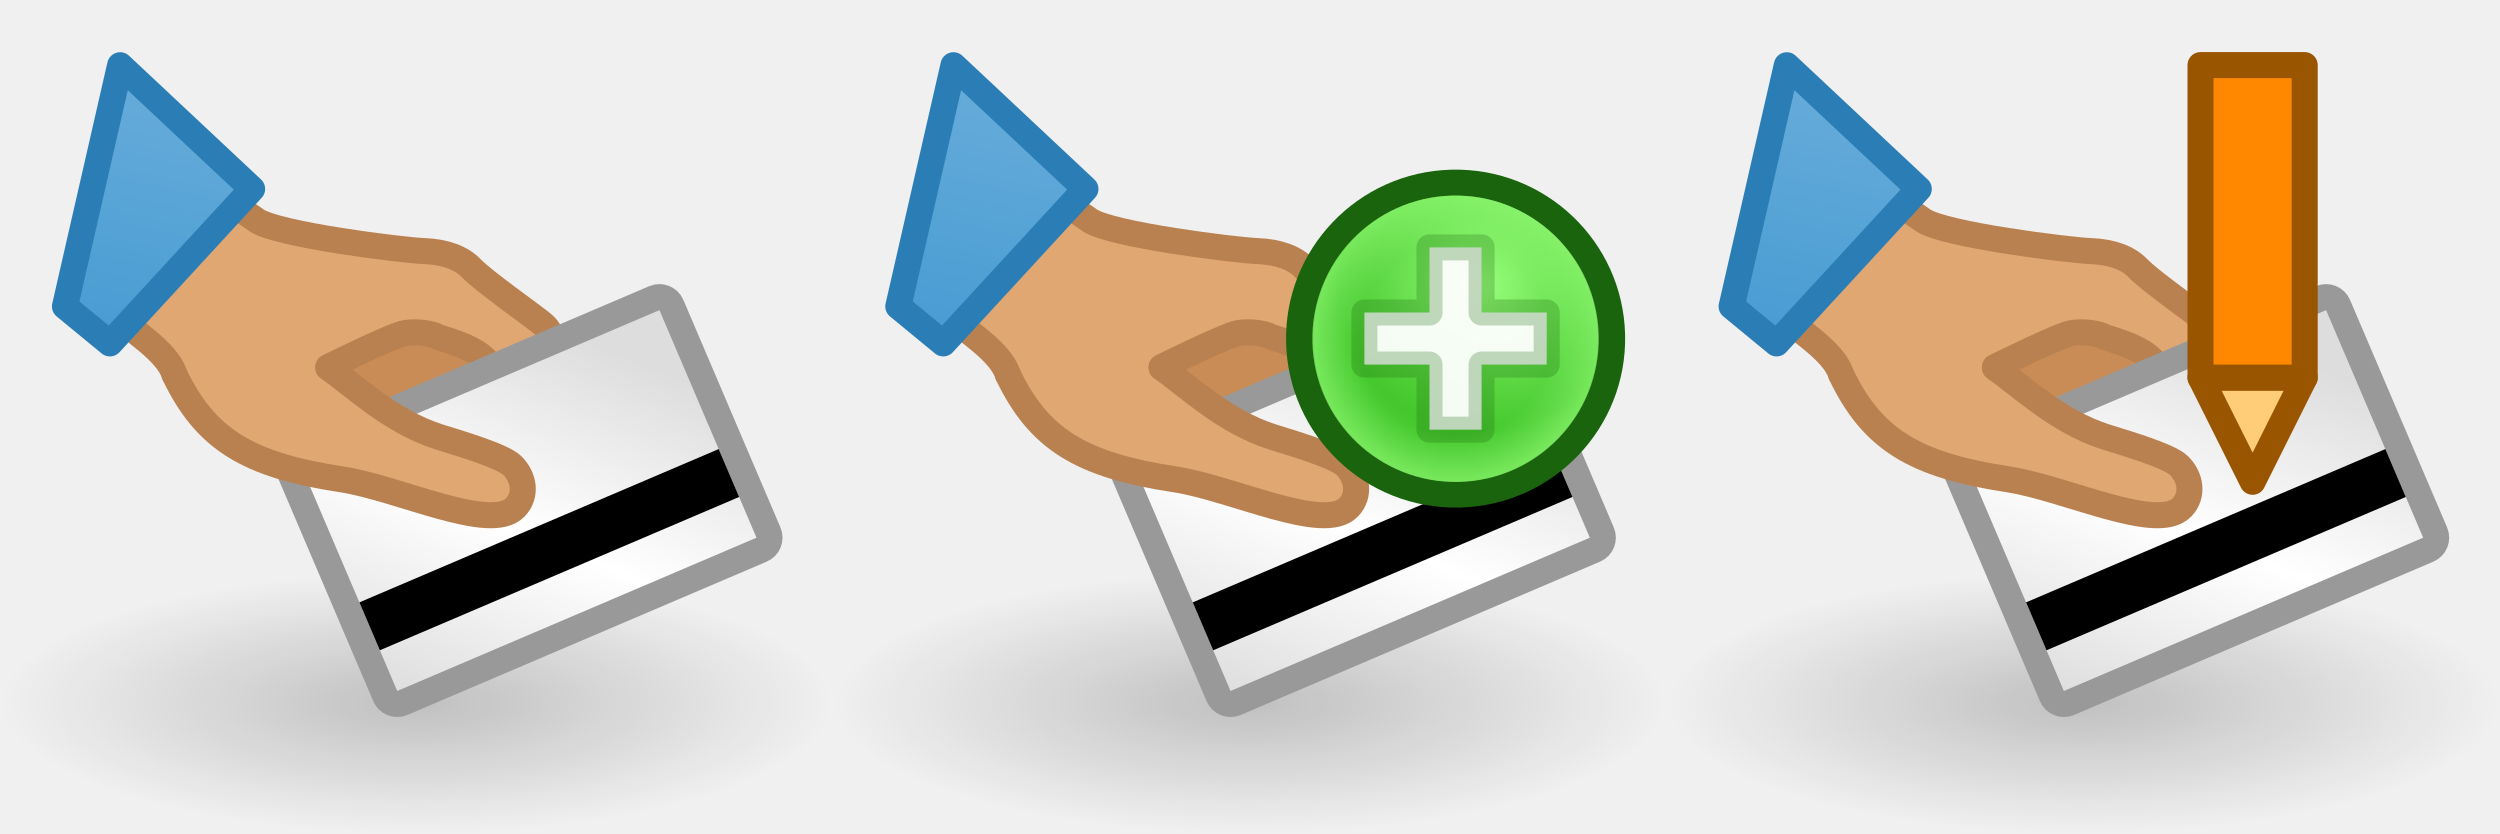
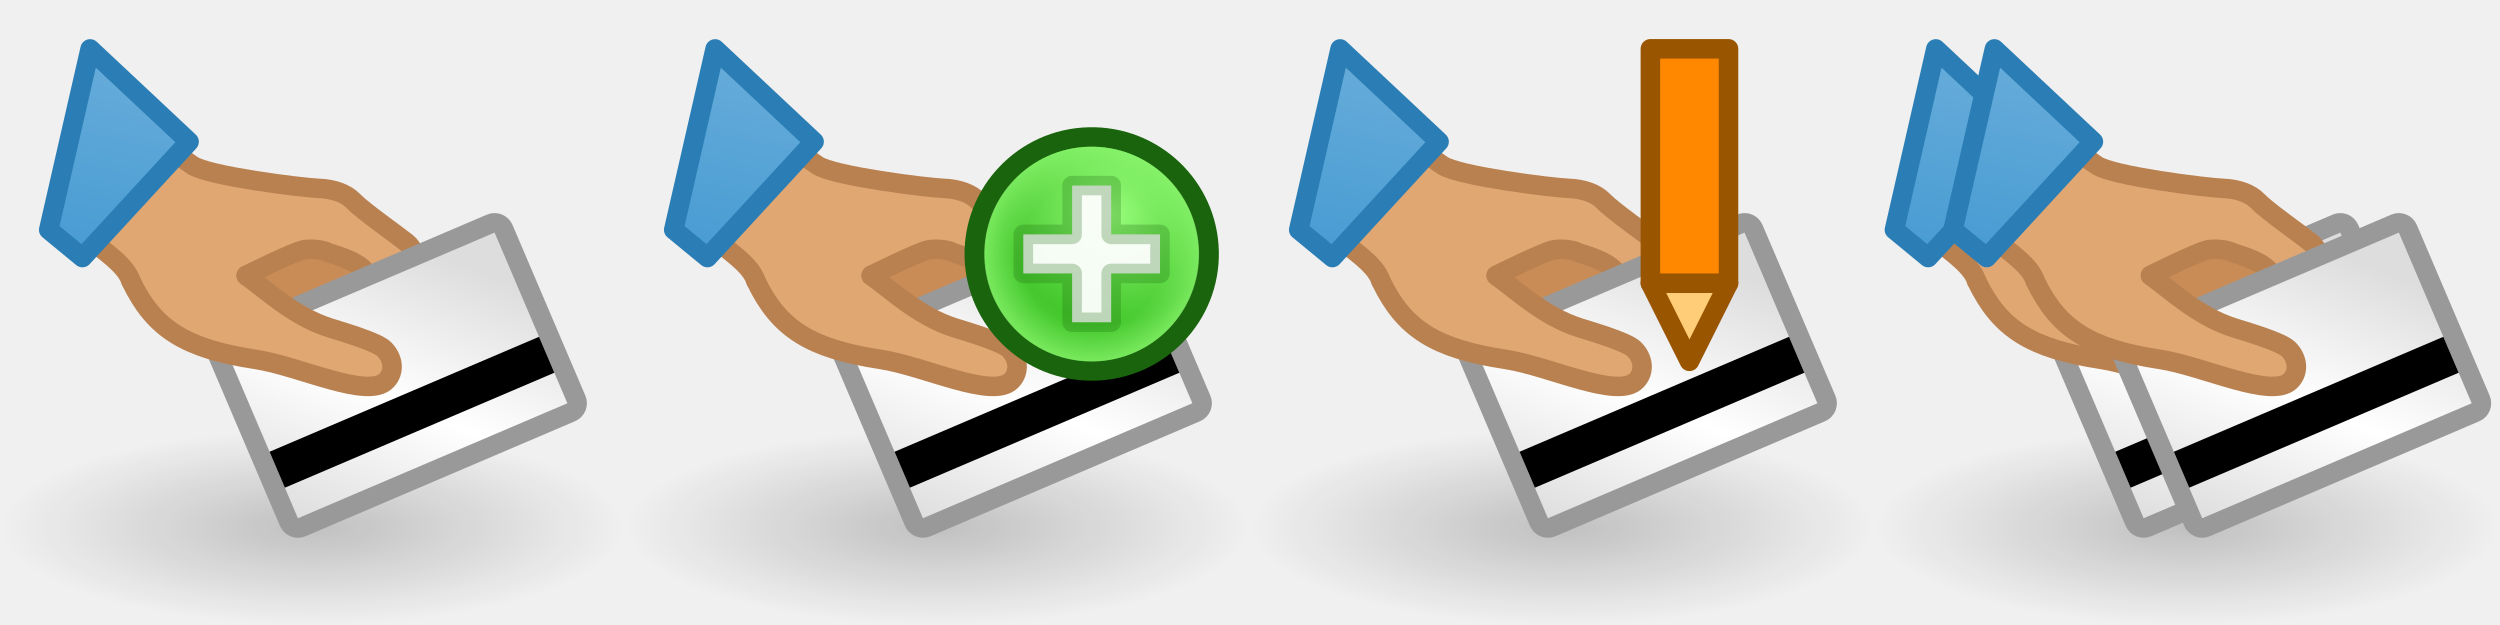
- <svg xmlns="http://www.w3.org/2000/svg" xmlns:xlink="http://www.w3.org/1999/xlink" version="1.1" width="96" height="32" id="svg11864">
+ <svg xmlns="http://www.w3.org/2000/svg" xmlns:xlink="http://www.w3.org/1999/xlink" version="1.1" width="128" height="32" id="svg11864">
  <defs id="defs11866">
    <linearGradient id="linearGradient6941">
      <stop style="stop-color:#dddddd;stop-opacity:1;" offset="0" id="stop6943" />
      <stop id="stop6949" offset="0.5" style="stop-color:#ffffff;stop-opacity:1;" />
      <stop style="stop-color:#dddddd;stop-opacity:1;" offset="1" id="stop6945" />
    </linearGradient>
    <linearGradient id="linearGradient3592-9-6">
      <stop id="stop3594-6-5" style="stop-color:#000000;stop-opacity:0.2" offset="0" />
      <stop id="stop3596-3-6" style="stop-color:#000000;stop-opacity:0" offset="1" />
    </linearGradient>
    <linearGradient id="linearGradient7187-9">
      <stop id="stop7189-3" style="stop-color:#6aaedb;stop-opacity:1" offset="0" />
      <stop id="stop7191-6" style="stop-color:#499cd3;stop-opacity:1" offset="1" />
    </linearGradient>
    <radialGradient cx="2873.21" cy="11.074" r="6.25" fx="2873.21" fy="11.074" id="radialGradient4943" xlink:href="#linearGradient5195-0-3" gradientUnits="userSpaceOnUse" gradientTransform="matrix(0.8447221,-1.3923892e-6,1.3343892e-6,0.8814524,446.1461,1.239711)" />
    <linearGradient id="linearGradient5195-0-3">
      <stop id="stop5197-6-6" style="stop-color:#9bff7e;stop-opacity:1" offset="0" />
      <stop id="stop5199-2-2-6" style="stop-color:#2fba18;stop-opacity:1" offset="1" />
    </linearGradient>
    <radialGradient cx="2889" cy="5.5" r="5.5" fx="2889" fy="5.5" id="radialGradient4945" xlink:href="#linearGradient4073-4" gradientUnits="userSpaceOnUse" />
    <linearGradient id="linearGradient4073-4">
      <stop id="stop4075-1" style="stop-color:#9bff7e;stop-opacity:0" offset="0" />
      <stop id="stop4081-5" style="stop-color:#9bff7e;stop-opacity:0.224" offset="0.676" />
      <stop id="stop4077-9" style="stop-color:#9bff7e;stop-opacity:0.677" offset="1" />
    </linearGradient>
-     <radialGradient xlink:href="#linearGradient3592-9-6" id="radialGradient3149" gradientUnits="userSpaceOnUse" gradientTransform="matrix(1,0,0,0.3125,-2.0000745e-4,18.5626)" cx="16" cy="27" fx="16" fy="27" r="16" />
-     <linearGradient xlink:href="#linearGradient6941" id="linearGradient3151" gradientUnits="userSpaceOnUse" x1="10" y1="10" x2="21" y2="21" />
-     <linearGradient xlink:href="#linearGradient7187-9" id="linearGradient3153" gradientUnits="userSpaceOnUse" gradientTransform="matrix(-0.9747989,-0.2230854,-0.2230854,0.9747989,2761.01,-455.8181)" x1="2583.688" y1="1060.685" x2="2583.688" y2="1071.685" />
+     <radialGradient xlink:href="#linearGradient3592-9-6" id="radialGradient3160" gradientUnits="userSpaceOnUse" gradientTransform="matrix(1,0,0,0.3125,95.9998,18.56262)" cx="16" cy="27" fx="16" fy="27" r="16" />
+     <radialGradient xlink:href="#linearGradient3592-9-6" id="radialGradient3036" gradientUnits="userSpaceOnUse" gradientTransform="matrix(1,0,0,0.3125,-2.0000745e-4,18.5626)" cx="16" cy="27" fx="16" fy="27" r="16" />
+     <linearGradient xlink:href="#linearGradient6941" id="linearGradient3038" gradientUnits="userSpaceOnUse" x1="10" y1="10" x2="21" y2="21" />
+     <linearGradient xlink:href="#linearGradient7187-9" id="linearGradient3040" gradientUnits="userSpaceOnUse" gradientTransform="matrix(-0.9747989,-0.2230854,-0.2230854,0.9747989,2761.01,-455.8181)" x1="2583.688" y1="1060.685" x2="2583.688" y2="1071.685" />
+     <linearGradient xlink:href="#linearGradient6941" id="linearGradient3042" gradientUnits="userSpaceOnUse" x1="10" y1="10" x2="21" y2="21" />
+     <linearGradient xlink:href="#linearGradient7187-9" id="linearGradient3044" gradientUnits="userSpaceOnUse" gradientTransform="matrix(-0.9747989,-0.2230854,-0.2230854,0.9747989,2761.01,-455.8181)" x1="2583.688" y1="1060.685" x2="2583.688" y2="1071.685" />
  </defs>
  <g id="g5534">
-     <rect style="fill:url(#radialGradient3149);fill-opacity:1;fill-rule:evenodd;stroke:none" id="use12081" y="22" x="0" height="10" width="32" />
+     <rect style="fill:url(#radialGradient3036);fill-opacity:1;fill-rule:evenodd;stroke:none" id="use12081" y="22" x="0" height="10" width="32" />
    <g id="g5527">
      <path style="fill:#e1a773;fill-opacity:1;stroke:#ba8150;stroke-width:1;stroke-linecap:round;stroke-linejoin:round;stroke-miterlimit:4;stroke-opacity:1;stroke-dasharray:none" d="m 15.696,21.191 4.962,-4.973 c 0,0 0.537,-1.901 0.511,-2.551 -0.026,-0.65 0.079,-0.898 -0.357,-1.251 C 20.377,12.062 18.573,10.798 18.088,10.292 17.725,9.912 17.101,9.672 16.291,9.642 15.481,9.613 10.648,9.015 9.846,8.459 L 7.845,7.072 4.683,12.281 c 0.298,0.359 1.726,1.203 2.004,2.067" id="path6951" />
      <path style="fill:#c98c56;fill-opacity:1;stroke:#ba8150;stroke-width:1;stroke-linecap:round;stroke-linejoin:round;stroke-miterlimit:4;stroke-opacity:1;stroke-dasharray:none" d="m 18.801,15.361 c 0,0 0.342,-0.919 -0.079,-1.455 -0.491,-0.624 -1.766,-0.885 -1.947,-0.988 -0.18,-0.103 -0.712,-0.202 -1.196,-0.134 -0.484,0.068 -2.948,1.304 -2.969,1.307 l 2.347,2.454" id="path7509" />
      <g transform="matrix(-0.919777,0.3924414,0.3924414,0.919777,27.8355,-0.03574542)" id="use7505">
-         <rect style="fill:url(#linearGradient3151);fill-opacity:1;stroke:#999999;stroke-width:1;stroke-linecap:round;stroke-linejoin:round;stroke-miterlimit:4;stroke-opacity:1;stroke-dasharray:none;stroke-dashoffset:0.9" id="rect5547" width="16" height="10.5" x="6.5" y="9.5" ry="0.5" />
+         <rect style="fill:url(#linearGradient3038);fill-opacity:1;stroke:#999999;stroke-width:1;stroke-linecap:round;stroke-linejoin:round;stroke-miterlimit:4;stroke-opacity:1;stroke-dasharray:none;stroke-dashoffset:0.9" id="rect5547" width="16" height="10.5" x="6.5" y="9.5" ry="0.5" />
        <rect style="fill:#000000;fill-opacity:1;stroke:none" id="rect5549" width="15" height="2" x="7" y="15.8" ry="0" />
      </g>
      <path id="path7463" d="m 6.709,14.399 c 1.179,2.441 2.758,3.452 6.407,4.007 2.209,0.336 5.73,2.069 6.675,1.075 0.44,-0.463 0.344,-1.143 -0.12,-1.606 -0.388,-0.387 -2.291,-0.93 -2.816,-1.098 -1.871,-0.599 -3.28,-1.989 -4.252,-2.655" style="fill:#e1a773;fill-opacity:1;stroke:#ba8150;stroke-width:1;stroke-linecap:round;stroke-linejoin:round;stroke-miterlimit:4;stroke-opacity:1;stroke-dasharray:none" />
-       <path d="M 9.681,7.256 4.22,13.187 2.494,11.766 4.613,2.505 z" id="path11103" style="fill:url(#linearGradient3153);fill-opacity:1;stroke:#2b7eb5;stroke-width:1px;stroke-linecap:round;stroke-linejoin:round;stroke-opacity:1" />
+       <path d="M 9.681,7.256 4.22,13.187 2.494,11.766 4.613,2.505 z" id="path11103" style="fill:url(#linearGradient3040);fill-opacity:1;stroke:#2b7eb5;stroke-width:1px;stroke-linecap:round;stroke-linejoin:round;stroke-opacity:1" />
    </g>
  </g>
  <use x="0" y="0" xlink:href="#g5534" id="use5543" transform="translate(32,0)" width="64" height="32" />
  <g id="g5344" transform="translate(-2827.607,-1000.862)">
    <path style="fill:url(#radialGradient4943);fill-opacity:1;stroke:#19640c;stroke-width:1;stroke-linecap:round;stroke-linejoin:round;stroke-miterlimit:4;stroke-opacity:1;stroke-dasharray:none" id="path5322" transform="matrix(1.041751,0,0,0.9983485,-108.6679,1000.884)" d="m 2877.999,12.878 a 5.75,6 0 1 1 -5e-4,-0.023" />
    <path style="fill:url(#radialGradient4945);fill-opacity:1;stroke:none" id="path5334" transform="translate(-5.5,1008.362)" d="m 2894.499,5.389 a 5.5,5.5 0 1 1 -5e-4,-0.021" />
    <path style="fill:#ffffff;fill-opacity:0.941;stroke:#19640c;stroke-width:1px;stroke-linecap:round;stroke-linejoin:round;stroke-opacity:0.251" id="path5290" d="m 2880,1014.862 0,-2 2.5,0 0,-2.5 2,0 0,2.5 2.5,0 0,2 -2.5,0 0,2.5 -2,0 0,-2.5 z" />
  </g>
  <use x="0" y="0" xlink:href="#g5534" id="use3157" transform="translate(64,0)" width="96" height="32" />
  <g id="g6242" transform="translate(-68,-1020.362)">
    <path id="path3966-4-44" d="m 152.5,1034.862 2,4 2,-4 z" style="fill:#ffcc77;fill-opacity:1;stroke:#995500;stroke-width:1px;stroke-linecap:butt;stroke-linejoin:round;stroke-opacity:1" />
    <path id="path3158-9-6-5" d="m 152.5,1022.862 4,0 0,12 -4,0 z" style="fill:#ff8800;fill-opacity:1;stroke:#995500;stroke-width:1px;stroke-linecap:round;stroke-linejoin:round;stroke-opacity:1" />
  </g>
+   <rect style="fill:url(#radialGradient3160);fill-opacity:1;fill-rule:evenodd;stroke:none" id="rect3127" y="22" x="96" height="10" width="32" />
+   <g id="g3129" transform="translate(94.50048,1.7166138e-5)">
+     <path style="fill:#e1a773;fill-opacity:1;stroke:#ba8150;stroke-width:1;stroke-linecap:round;stroke-linejoin:round;stroke-miterlimit:4;stroke-opacity:1;stroke-dasharray:none" d="m 15.696,21.191 4.962,-4.973 c 0,0 0.537,-1.901 0.511,-2.551 -0.026,-0.65 0.079,-0.898 -0.357,-1.251 C 20.377,12.062 18.573,10.798 18.088,10.292 17.725,9.912 17.101,9.672 16.291,9.642 15.481,9.613 10.648,9.015 9.846,8.459 L 7.845,7.072 4.683,12.281 c 0.298,0.359 1.726,1.203 2.004,2.067" id="path3131" />
+     <path style="fill:#c98c56;fill-opacity:1;stroke:#ba8150;stroke-width:1;stroke-linecap:round;stroke-linejoin:round;stroke-miterlimit:4;stroke-opacity:1;stroke-dasharray:none" d="m 18.801,15.361 c 0,0 0.342,-0.919 -0.079,-1.455 -0.491,-0.624 -1.766,-0.885 -1.947,-0.988 -0.18,-0.103 -0.712,-0.202 -1.196,-0.134 -0.484,0.068 -2.948,1.304 -2.969,1.307 l 2.347,2.454" id="path3133" />
+     <g transform="matrix(-0.919777,0.3924414,0.3924414,0.919777,27.8355,-0.03574542)" id="g3135">
+       <rect style="fill:url(#linearGradient3042);fill-opacity:1;stroke:#999999;stroke-width:1;stroke-linecap:round;stroke-linejoin:round;stroke-miterlimit:4;stroke-opacity:1;stroke-dasharray:none;stroke-dashoffset:0.9" id="rect3137" width="16" height="10.5" x="6.5" y="9.5" ry="0.5" />
+       <rect style="fill:#000000;fill-opacity:1;stroke:none" id="rect3139" width="15" height="2" x="7" y="15.8" ry="0" />
+     </g>
+     <path id="path3141" d="m 6.709,14.399 c 1.179,2.441 2.758,3.452 6.407,4.007 2.209,0.336 5.73,2.069 6.675,1.075 0.44,-0.463 0.344,-1.143 -0.12,-1.606 -0.388,-0.387 -2.291,-0.93 -2.816,-1.098 -1.871,-0.599 -3.28,-1.989 -4.252,-2.655" style="fill:#e1a773;fill-opacity:1;stroke:#ba8150;stroke-width:1;stroke-linecap:round;stroke-linejoin:round;stroke-miterlimit:4;stroke-opacity:1;stroke-dasharray:none" />
+     <path d="M 9.681,7.256 4.22,13.187 2.494,11.766 4.613,2.505 z" id="path3143" style="fill:url(#linearGradient3044);fill-opacity:1;stroke:#2b7eb5;stroke-width:1px;stroke-linecap:round;stroke-linejoin:round;stroke-opacity:1" />
+   </g>
+   <use x="0" y="0" xlink:href="#g3129" id="use3162" transform="translate(3,0)" width="96" height="32" />
</svg>
